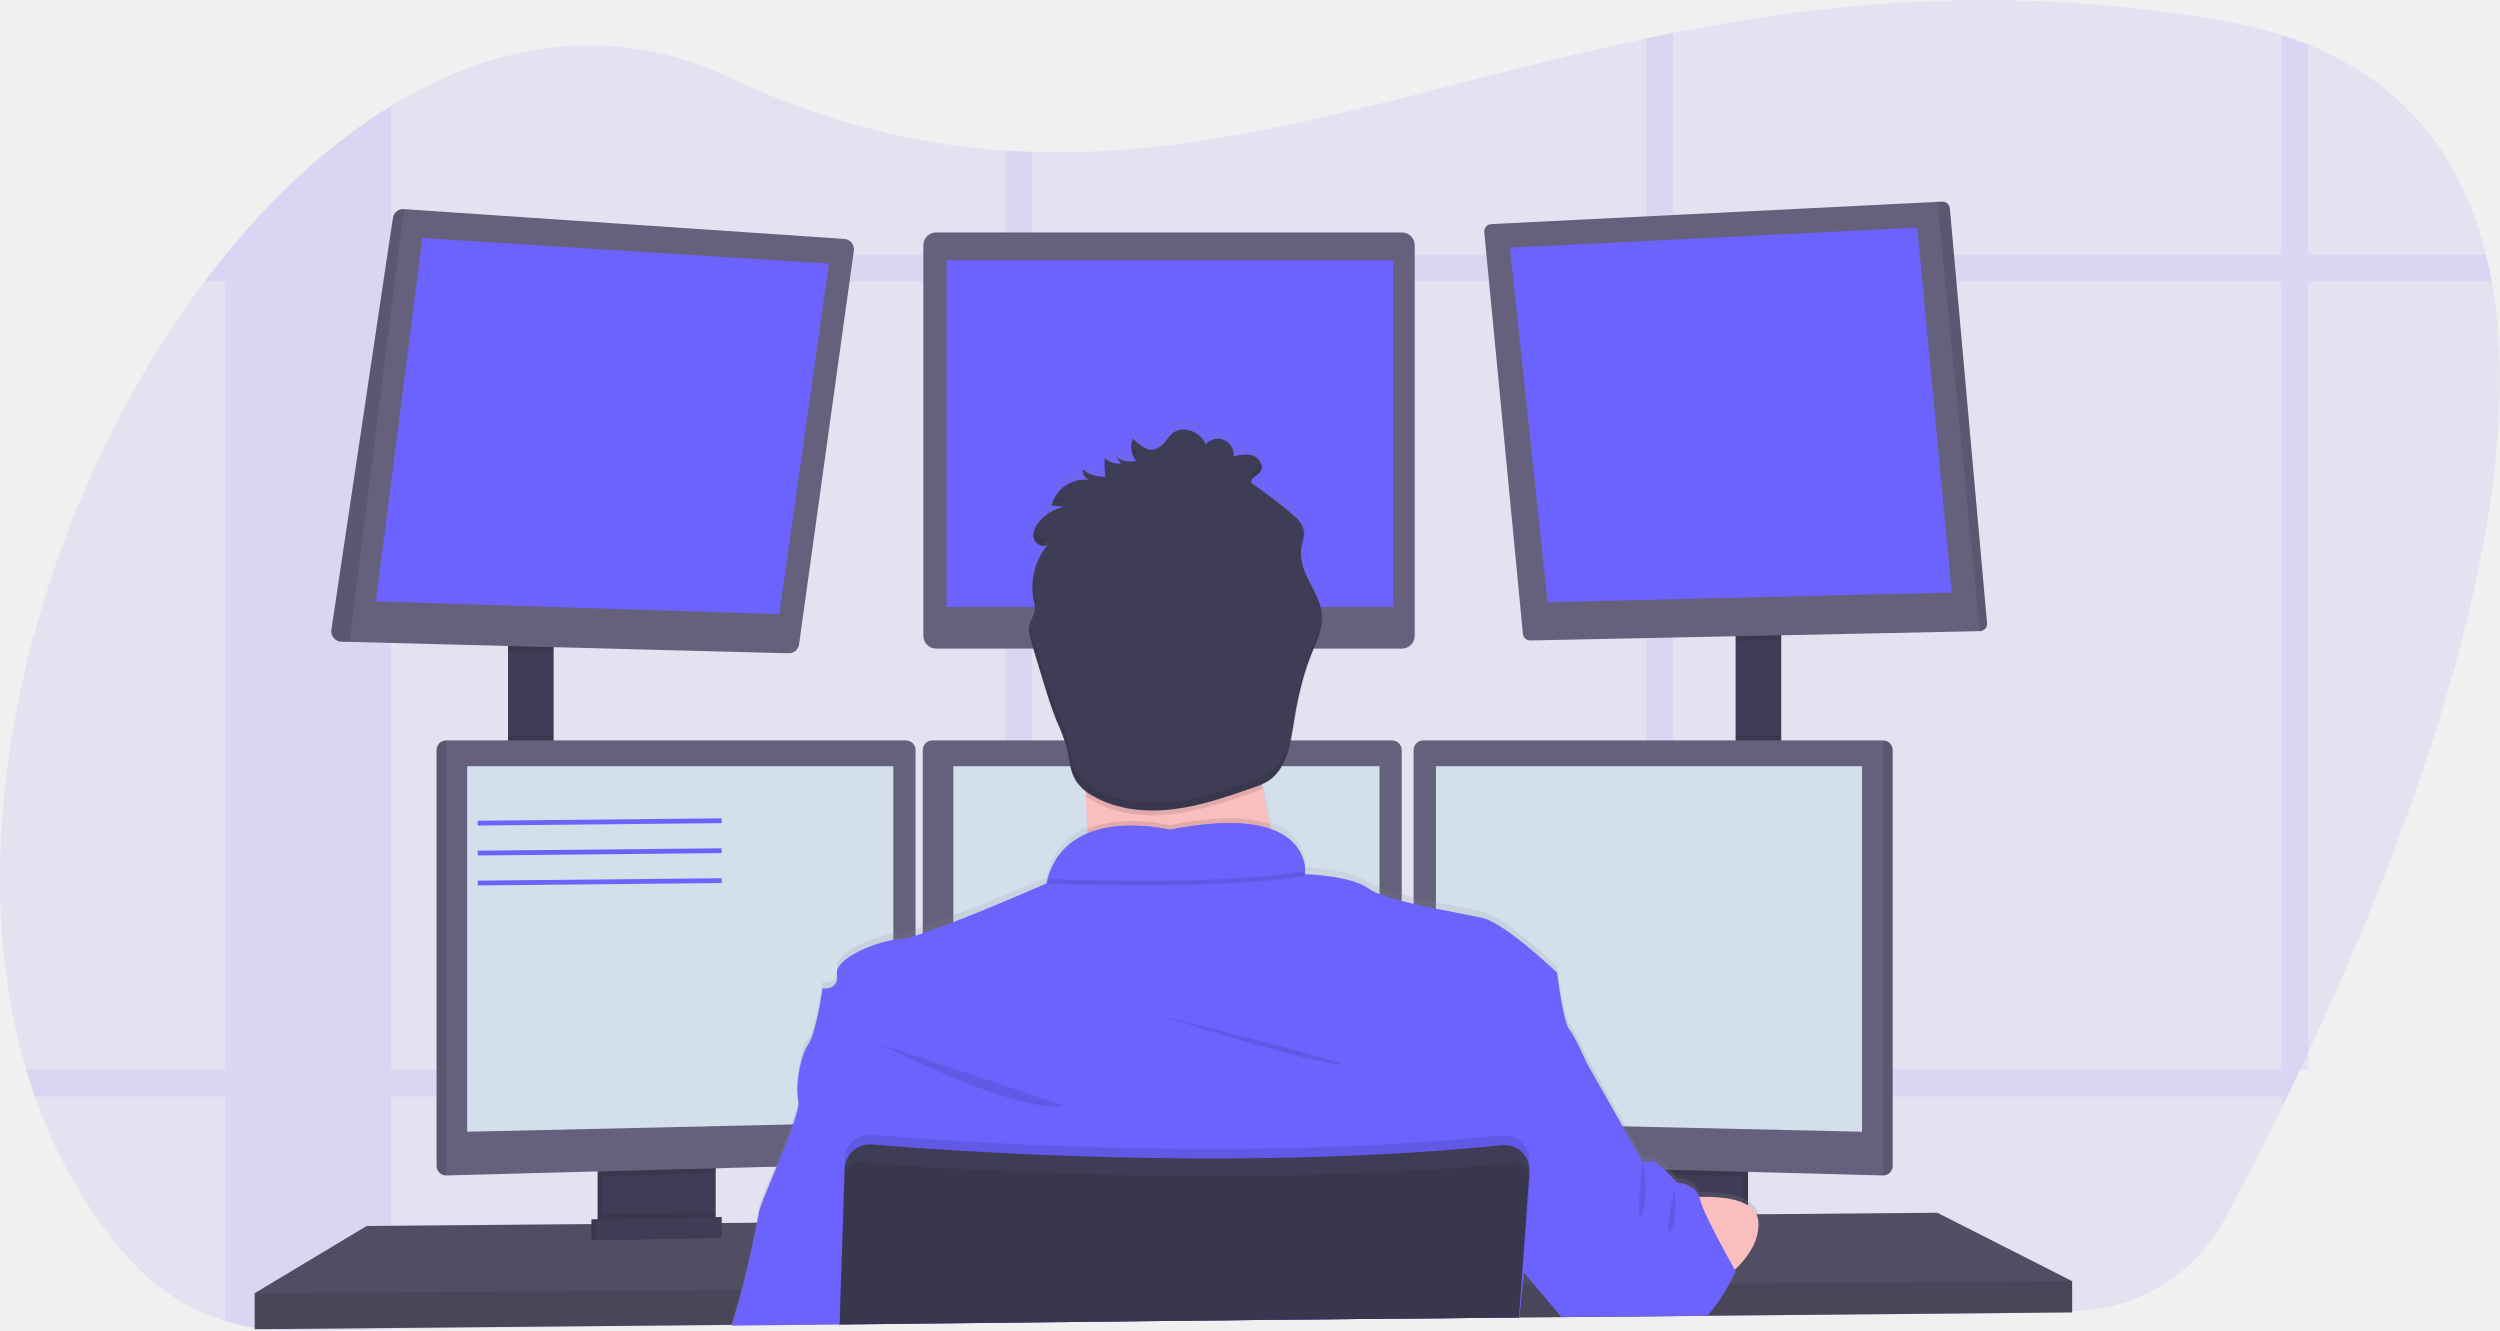
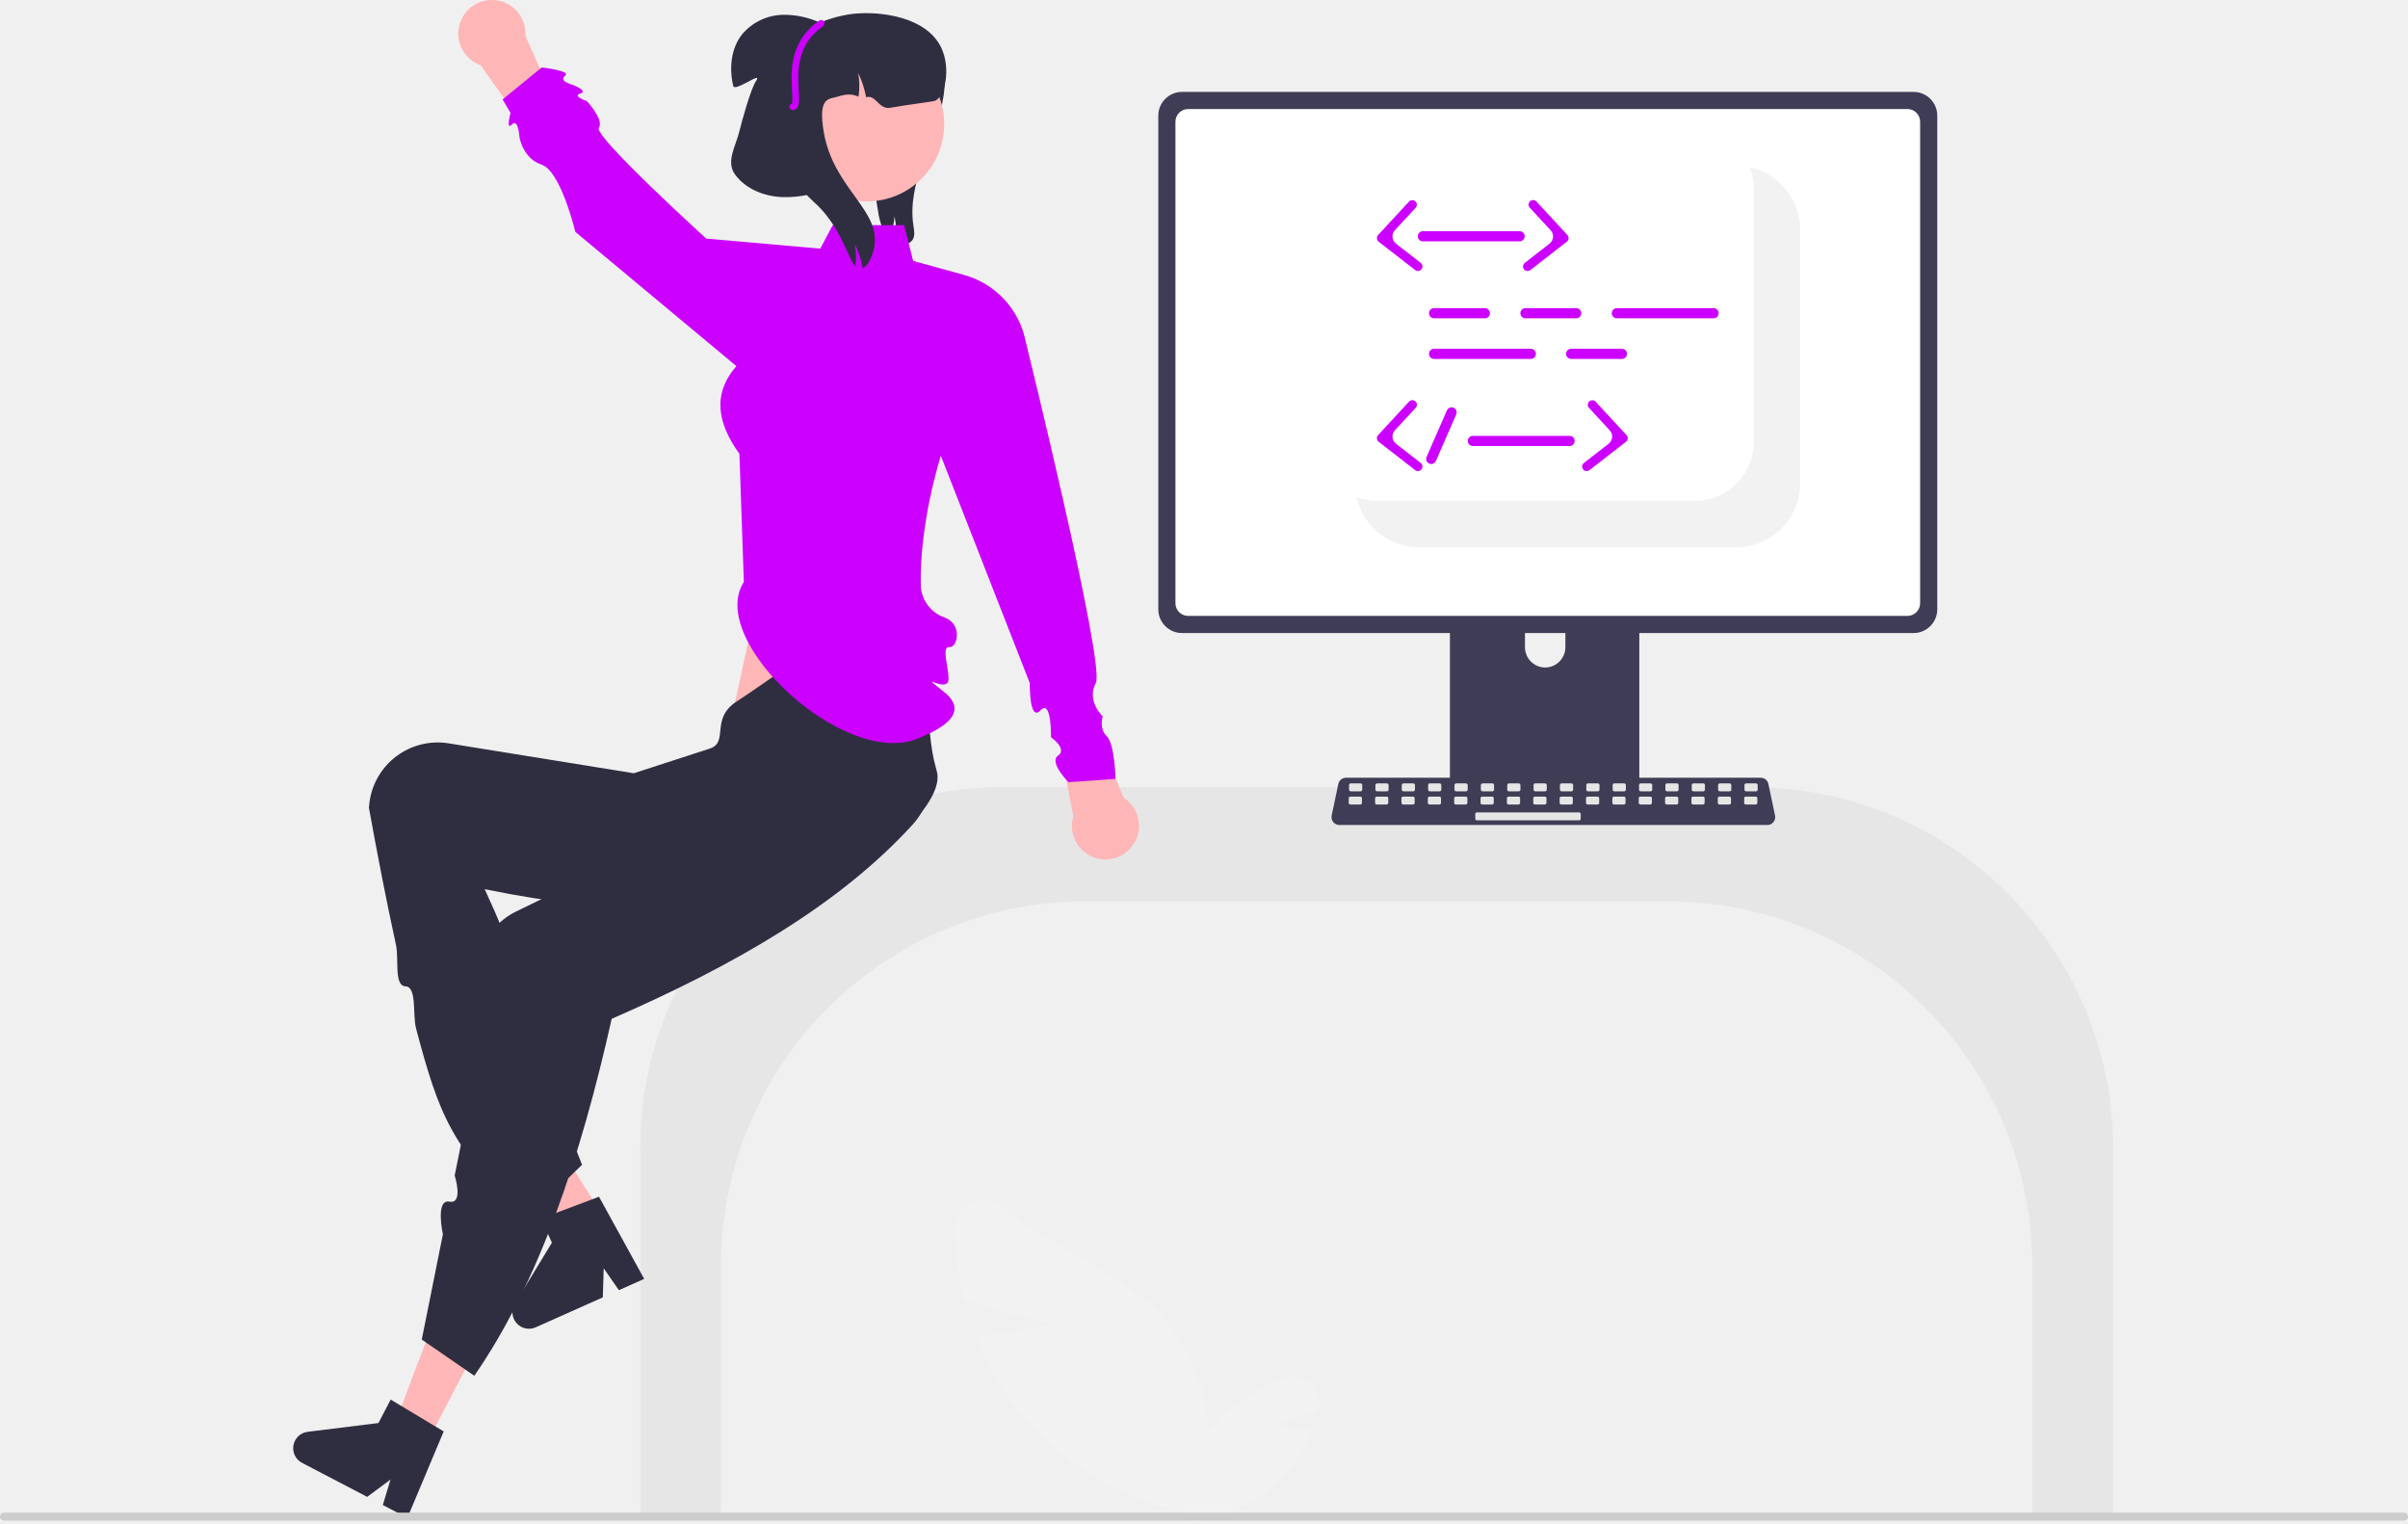
- <svg xmlns="http://www.w3.org/2000/svg" id="59725d3d-bdd8-4af0-9b66-49b8d09410bc" data-name="Layer 1" width="1041.32" height="554.17" viewBox="0 0 1041.32 554.17">
-   <defs>
-     <linearGradient id="dff037aa-d578-4bab-81e7-399360663117" x1="597.75" y1="725.44" x2="597.75" y2="347.69" gradientUnits="userSpaceOnUse">
-       <stop offset="0" stop-color="gray" stop-opacity="0.25" />
-       <stop offset="0.54" stop-color="gray" stop-opacity="0.12" />
-       <stop offset="1" stop-color="gray" stop-opacity="0.1" />
-     </linearGradient>
-   </defs>
-   <path d="M1040.82,611.12q-1.74,3.75-3.47,7.4-2.7,5.67-5.33,11.12c-.78,1.61-1.56,3.19-2.32,4.77-8.6,17.57-16.63,33.11-23.45,45.89A73.21,73.21,0,0,1,942.44,719l-151.65,1.65h-1.6l-13,.14-11.12.12-34.1.37-1.38,0-17.36.19h-.53l-107,1.16-95.51,1-11.11.12-69,.75H429l-44.75.48h-.48l-141.5,1.53-42.33.46a88.07,88.07,0,0,1-26.67-3.82,86.39,86.39,0,0,1-39.09-24.75C116,678.37,102.75,655,93.85,629.64q-1.93-5.49-3.6-11.12C59.44,514.37,97,380,164.6,290.08q4.25-5.64,8.64-11l.07-.08c20.79-25.52,44.1-46.84,68.93-62,44-26.91,92.75-34.49,140.7-11.9,40.57,19.12,78.45,28.11,115.17,30.55,3.71.24,7.42.42,11.11.53,84.23,2.65,163.17-27.7,255.87-47.29,3.69-.78,7.39-1.55,11.12-2.28,66.13-13.16,139.49-20.1,226.73-5.51a189.09,189.09,0,0,1,26.76,6.4q5.77,1.86,11.12,4c41.64,16.94,64.35,48.24,74,87.46q1.37,5.46,2.37,11.11C1134.3,384.41,1084.19,518.23,1040.82,611.12Z" transform="translate(-79.34 -172.91)" fill="#6c63ff" opacity="0.1" />
-   <g opacity="0.1">
-     <path d="M242.24,217V726.62l-42.33.46a88.07,88.07,0,0,1-26.67-3.82V279h.07C194.1,253.45,217.41,232.13,242.24,217Z" transform="translate(-79.34 -172.91)" fill="#6c63ff" />
-     <path d="M1117.24,290.08H164.6q4.25-5.64,8.64-11V279h941.63Q1116.24,284.43,1117.24,290.08Z" transform="translate(-79.34 -172.91)" fill="#6c63ff" />
-     <path d="M1040.82,191.51v427h-3.47q-2.7,5.67-5.33,11.12c-.78,1.61-1.56,3.19-2.32,4.77V187.47Q1035.47,189.33,1040.82,191.51Z" transform="translate(-79.34 -172.91)" fill="#6c63ff" />
-     <path d="M776.21,186.58V720.83l-11.12.12V188.86C768.78,188.08,772.48,187.31,776.21,186.58Z" transform="translate(-79.34 -172.91)" fill="#6c63ff" />
-     <path d="M509.22,236.15V723.73l-11.11.12V235.62C501.82,235.86,505.53,236,509.22,236.15Z" transform="translate(-79.34 -172.91)" fill="#6c63ff" />
-     <path d="M1037.35,618.52q-2.7,5.67-5.33,11.12H93.85q-1.93-5.49-3.6-11.12Z" transform="translate(-79.34 -172.91)" fill="#6c63ff" />
-   </g>
-   <rect x="211.6" y="265.83" width="19" height="57.66" fill="#3f3d56" />
-   <rect x="722.93" y="262.83" width="19" height="61" fill="#3f3d56" />
-   <polygon points="863.1 533.65 863.1 546.65 711.18 548.05 709.56 548.08 651.82 548.61 650.44 548.63 632.89 548.78 632.37 548.78 525.39 549.77 349.78 551.4 349.63 551.4 304.98 551.82 304.5 551.83 106.1 553.65 106.1 538.65 152.75 510.65 246.35 509.87 248.35 509.86 249.01 509.85 251.01 509.82 295.95 509.45 297.96 509.44 298.6 509.43 300.6 509.42 315.01 509.3 315.39 509.29 350.94 508.99 351.23 508.99 628.63 506.65 635.42 506.6 636.1 506.6 641.28 506.55 678.93 506.24 680.93 506.21 682.78 506.19 683.74 506.19 695.45 506.1 697.77 506.07 700.88 506.05 710.63 505.96 726.1 505.83 728.1 505.81 731.58 505.79 732.23 505.79 806.94 505.15 863.1 533.65" fill="#65617d" />
-   <polygon points="863.1 533.65 863.1 546.65 711.18 548.05 709.56 548.08 651.82 548.61 650.44 548.63 632.89 548.78 632.37 548.78 525.39 549.77 349.78 551.4 349.63 551.4 304.98 551.82 304.5 551.83 106.1 553.65 106.1 538.65 152.75 510.65 246.35 509.87 248.35 509.86 249.01 509.85 251.01 509.82 295.95 509.45 297.96 509.44 298.6 509.43 300.6 509.42 315.01 509.3 315.39 509.29 350.94 508.99 351.23 508.99 628.63 506.65 635.42 506.6 636.1 506.6 641.28 506.55 678.93 506.24 680.93 506.21 682.78 506.19 683.74 506.19 695.45 506.1 697.77 506.07 700.88 506.05 710.63 505.96 726.1 505.83 728.1 505.81 731.58 505.79 732.23 505.79 806.94 505.15 863.1 533.65" opacity="0.2" />
-   <path d="M375.44,656.57v24.49a6.13,6.13,0,0,1-3.5,5.54,6,6,0,0,1-2.5.6l-34.9.74a6,6,0,0,1-2.7-.57,6.12,6.12,0,0,1-3.57-5.57V656.57Z" transform="translate(-79.34 -172.91)" fill="#3f3d56" />
-   <path d="M375.44,656.57v24.49a6.13,6.13,0,0,1-3.5,5.54,6,6,0,0,1-2.5.6l-34.9.74a6,6,0,0,1-2.7-.57,6.12,6.12,0,0,1-3.57-5.57V656.57Z" transform="translate(-79.34 -172.91)" opacity="0.1" />
-   <path d="M377.44,656.57v24.49a6.13,6.13,0,0,1-3.5,5.54,6,6,0,0,1-2.5.6l-34.9.74a6,6,0,0,1-2.7-.57,6.12,6.12,0,0,1-3.57-5.57V656.57Z" transform="translate(-79.34 -172.91)" fill="#3f3d56" />
-   <rect x="680.93" y="483.66" width="47.17" height="31.5" fill="#3f3d56" />
-   <rect x="680.93" y="483.66" width="47.17" height="31.5" opacity="0.1" />
-   <rect x="678.93" y="483.66" width="47.17" height="31.5" fill="#3f3d56" />
-   <polygon points="230.6 265.82 230.6 271.55 211.6 271.06 211.6 265.82 230.6 265.82" opacity="0.1" />
-   <path d="M435,277.31l-22.83,164a4.3,4.3,0,0,1-4.37,3.71L225,440.28l-3.47-.09a4.3,4.3,0,0,1-4.16-4.87L243,263.64a4.3,4.3,0,0,1,4.54-3.63L431,272.43A4.29,4.29,0,0,1,435,277.31Z" transform="translate(-79.34 -172.91)" fill="#65617d" />
-   <polygon points="175.93 99.16 156.6 250.49 324.6 255.82 345.26 109.82 175.93 99.16" fill="#6c63ff" />
-   <rect x="384.6" y="96.82" width="204.67" height="173.33" rx="5.33" ry="5.33" fill="#65617d" />
-   <rect x="394.26" y="108.49" width="186" height="144.33" fill="#6c63ff" />
-   <polygon points="741.93 262.82 741.93 266.61 722.93 267 722.93 262.82 741.93 262.82" opacity="0.1" />
-   <path d="M907,432.53a3.08,3.08,0,0,1-3,3.28L716.8,439.68a3.08,3.08,0,0,1-3.13-2.79L697.58,269.61a3.08,3.08,0,0,1,2.92-3.37L886.28,257l2-.1a3.07,3.07,0,0,1,3.22,2.8Z" transform="translate(-79.34 -172.91)" fill="#65617d" />
-   <polygon points="628.93 103.16 798.6 94.82 812.93 246.82 644.6 250.82 628.93 103.16" fill="#6c63ff" />
-   <path d="M907,432.53a3.08,3.08,0,0,1-3,3.28L886.28,257l2-.1a3.07,3.07,0,0,1,3.22,2.8Z" transform="translate(-79.34 -172.91)" opacity="0.1" />
-   <path d="M247.57,260,225,440.28l-3.47-.09a4.3,4.3,0,0,1-4.16-4.87L243,263.64A4.3,4.3,0,0,1,247.57,260Z" transform="translate(-79.34 -172.91)" opacity="0.1" />
-   <rect x="211.6" y="306.41" width="19" height="17.08" opacity="0.1" />
-   <polygon points="298.1 483.65 298.1 488.62 250.93 489.88 250.93 483.65 298.1 483.65" opacity="0.1" />
-   <path d="M460.69,485.27v168.2a4,4,0,0,1-3.85,3.95l-191.65,5.1h-.05a4,4,0,0,1-3.95-3.95V485.27a4,4,0,0,1,3.95-3.95h191.6A4,4,0,0,1,460.69,485.27Z" transform="translate(-79.34 -172.91)" fill="#65617d" />
-   <path d="M265.19,481.32v181.2h-.05a4,4,0,0,1-3.95-3.95V485.27a4,4,0,0,1,3.95-3.95Z" transform="translate(-79.34 -172.91)" opacity="0.1" />
-   <polygon points="194.6 319.15 372.1 319.15 372.1 467.4 194.6 471.4 194.6 319.15" fill="#d4dfec" />
-   <rect x="722.93" y="306.41" width="19" height="17.42" opacity="0.1" />
-   <polygon points="726.1 483.65 726.1 490.06 678.93 488.8 678.93 483.65 726.1 483.65" opacity="0.1" />
-   <path d="M867.69,485.27v173.3a4,4,0,0,1-4,3.95h0L672,657.42a4,4,0,0,1-3.85-3.95V485.27a4,4,0,0,1,3.95-3.95h191.6A4,4,0,0,1,867.69,485.27Z" transform="translate(-79.34 -172.91)" fill="#65617d" />
-   <path d="M867.69,485.27v173.3a4,4,0,0,1-4,3.95h0V481.32h0A4,4,0,0,1,867.69,485.27Z" transform="translate(-79.34 -172.91)" opacity="0.1" />
-   <polygon points="775.6 319.15 598.1 319.15 598.1 467.4 775.6 471.4 775.6 319.15" fill="#d4dfec" />
-   <path d="M663.19,485.27v168.2a4,4,0,0,1-3.85,3.95l-191.65,5.1h0a4,4,0,0,1-4-3.95V485.27a4,4,0,0,1,3.95-3.95h191.6A4,4,0,0,1,663.19,485.27Z" transform="translate(-79.34 -172.91)" fill="#65617d" />
-   <polygon points="397.1 319.15 574.6 319.15 574.6 467.4 397.1 471.4 397.1 319.15" fill="#d4dfec" />
-   <polygon points="863.1 533.65 863.1 546.65 711.18 548.05 709.56 548.08 651.82 548.61 650.44 548.63 632.89 548.78 632.37 548.78 525.39 549.77 349.78 551.4 349.63 551.4 304.98 551.82 304.5 551.83 106.1 553.65 106.1 538.65 308.61 537.32 309.09 537.32 350.08 537.04 350.27 537.04 633.35 535.17 633.64 535.17 633.81 535.16 634.28 535.16 639.07 535.13 640.53 535.13 715.02 534.63 719.42 534.61 720.4 534.6 863.1 533.65" opacity="0.1" />
-   <circle cx="487.26" cy="272.16" r="51.33" fill="#fbbebe" />
-   <path d="M383.74,725.09c0-.11.06-.23.1-.35,1-3.59,2.78-9.66,4.11-14.51.17-.6.33-1.19.48-1.75,1.47-5.47,4.33-18.28,5.92-26.27.56-2.81,1-5,1.09-6.1.2-1.69,3.21-8.92,6.62-17.23,2.39-5.84,5-12.22,6.91-17.6a61.38,61.38,0,0,0,2.93-9.85,5.1,5.1,0,0,0,0-2.13,14.69,14.69,0,0,1-.48-3.5v0c-.23-6.2,1.62-16,4.48-20.11,3.5-5,6-23.66,6-23.66s5.18.75,6-3.53a6.15,6.15,0,0,0,.1-1.4,7.41,7.41,0,0,0-.09-1.11c-.89-6.24,14.72-12.88,23.5-14.31a19.67,19.67,0,0,1,3-.28,27.24,27.24,0,0,0,6.25-1.44q1.4-.43,3-1c3.68-1.24,8.08-2.88,12.75-4.68,17.56-6.81,38.82-16,38.82-16,.15-.71.32-1.39.51-2.06a27.71,27.71,0,0,1,16.35-18.93h0c0-.66,0-1.33,0-2,0-3.45-.15-7-.3-10.54,0-.69-.06-1.38-.1-2.07,0-.2,0-.41,0-.61s0-.35,0-.52c0-.7-.07-1.4-.11-2.09l-.18-.14a16.41,16.41,0,0,1-3.9-4.2,15.27,15.27,0,0,1-1.42-3c-1.25-3.39-1.54-7.17-2.38-10.75l-.18-.74a84,84,0,0,0-4-10.58c-2.21-5.42-3.91-11-5.6-16.65q-1.54-5.13-3.11-10.28l-1.58-5.24c-.3-1-.6-2-.83-3v0a13.27,13.27,0,0,1-.26-1.4,0,0,0,0,1,0,0,10,10,0,0,1,.24-4.61,32.09,32.09,0,0,1,1.32-3,7.87,7.87,0,0,0,.5-1.38v0a3,3,0,0,0,.08-.32,5.65,5.65,0,0,0,.11-1.08,18.46,18.46,0,0,0-.52-3.89.07.07,0,0,1,0-.05,2.56,2.56,0,0,0-.05-.27,25.48,25.48,0,0,1-.36-3,28.45,28.45,0,0,1,3.47-15.57l.19-.36a25.22,25.22,0,0,1,1.84-2.78h0c.31-.42.63-.82,1-1.22-1.4,1.34-3.7.75-5-.69a3.61,3.61,0,0,1-.55-.75,3.81,3.81,0,0,1-.23-.45c-.05-.12-.09-.25-.13-.38-.7-2.45.52-5.06,2.12-7.05a18.49,18.49,0,0,1,5.74-4.7h0a3.84,3.84,0,0,1,.4-.21,17.12,17.12,0,0,1,2.64-1.06h0a15.06,15.06,0,0,1,1.63-.44l-3.71-.34-1.5-.14a14.49,14.49,0,0,1,13-10.91h1.08a11.73,11.73,0,0,1,1.57.13,4.44,4.44,0,0,1-2.65-4.33,14.41,14.41,0,0,0,9.19,3.06h.38a30,30,0,0,1-.34-3.27h0a0,0,0,0,1,0,0,0,0,0,0,1,0,0,33.19,33.19,0,0,1,0-4.46,8.44,8.44,0,0,0,6.78,2.26l-2.08-2.9a9.49,9.49,0,0,0,6.56,2.05l.48-.05a7,7,0,0,0,1.19-.23l.09,0c-.19-.24-.36-.49-.53-.75l-.06-.12a9.67,9.67,0,0,1-1-2.09,6.59,6.59,0,0,1-.24-.87h0a8.75,8.75,0,0,1,.45-5.45c3.23,2.7,6.77,6.39,11,3.6s4.37-7.91,11-7.39a10.2,10.2,0,0,1,8.41,6.12,6.75,6.75,0,0,1,7.67-1.75,6.85,6.85,0,0,1,3.88,6.89c2.75-.69,5.71-1.37,8.35-.33s4.34,4.41,2.84,6.66a1.43,1.43,0,0,1-.14.2c-1.23,1.59-3.95,2.46-3.66,4.46l.42.3,1.3.94a.05.05,0,0,1,0,0q7.65,5.52,14.9,11.6c2.48,2.08,5.12,4.58,5.29,7.83a8.64,8.64,0,0,1-.24,2.37h0c-.16.78-.38,1.56-.55,2.34a19.51,19.51,0,0,0-.34,6.05h0c.07.59.16,1.17.27,1.76,1.53,7.73,7.71,14.11,8.32,22l0,.56a17.78,17.78,0,0,1-.07,2.53c-.46,4.8-2.68,9.41-4.48,14-.11.28-.22.56-.32.84-3.47,9-5.47,18.59-7,28.16a100.26,100.26,0,0,1-2,10.09A26.73,26.73,0,0,1,611,492.07a16.22,16.22,0,0,1-3.36,3,18.67,18.67,0,0,1-2.65,1.41s0,0,0,.06c.11.61.2,1.22.31,1.83.06.32.11.64.17,1h0a.14.14,0,0,0,0,.06c.84,4.73,1.8,9.36,2.81,13.76l.51,2.19c12.6,4.55,14.09,13.87,14.18,17.44a9.64,9.64,0,0,1,0,1.43s19,.5,26.5,6a20.34,20.34,0,0,0,4.51,2.3,83,83,0,0,0,9.25,2.89c1.61.42,3.29.83,5,1.23,3,.69,6.18,1.36,9.25,2,8.19,1.65,15.9,3,19.81,4,9.33,2.36,30.67,22.82,30.67,22.82s2.5,20.64,5,23.65,7,13.59,7,13.59l16.54,29.41,7,12.37h4.5c.62,0,1.84.88,3.21,2.1,1.19,1.06,2.51,2.38,3.67,3.58l1.92,2.05,1.2,1.33s7.27.18,9.24,5.93c5.92-.17,13.19.22,18.28,2.5a14.14,14.14,0,0,1,2,1.08,8.68,8.68,0,0,1,4.13,5.66,8.34,8.34,0,0,1,.18,1.44c0,.57,0,1.14,0,1.7-.36,7.57-5.29,13.87-9.82,18.11l.32.57s-.15.36-.44,1c-.08.19-.18.4-.29.64h0c-.59,1.26-1.53,3.15-2.76,5.36a63.31,63.31,0,0,1-9.57,13.17l-.29.3-57.74.53-.17-.2L719.87,708l-5.57-6.64-.17-.21-.16,1.59-.54,5.3-1.3,12.81-.07.64,0,.17-.15,1.48.11-1.48h-.29l-107,1L429.11,724.6l0,.84h-.14l0-.84-44.75.48Z" transform="translate(-79.34 -172.91)" fill="url(#dff037aa-d578-4bab-81e7-399360663117)" />
-   <path d="M617.94,550.07s-99.5,12-90,0c3.44-4.34,4.39-17.2,4.2-31.85-.06-4.45-.22-9.06-.45-13.65-1.1-22-3.75-43.5-3.75-43.5s87-41,77-8.5c-4,13.13-2.69,31.57.35,48.88.89,5.05,1.92,10,3,14.7A344.67,344.67,0,0,0,617.94,550.07Z" transform="translate(-79.34 -172.91)" fill="#fbbebe" />
-   <path d="M617.94,550.07s-99.5,12-90,0c3.44-4.34,4.39-17.2,4.2-31.85,15.17-6.48,34.47-1.65,34.47-1.65,20.32-4.05,33.35-3.26,41.68-.42A344.67,344.67,0,0,0,617.94,550.07Z" transform="translate(-79.34 -172.91)" opacity="0.1" />
-   <path d="M429.08,725.44l0-.84,175.62-1.91,107-1H712l-.11,1.48.15-1.48h.19l0-.17,1.37-13.45.52-5.09.16-1.59.14-1.33,6.18-20.61,6.18-20.58,5.2-17.33,7.94-26.48s-4.5-10.5-7-13.5-5-23.5-5-23.5-21.34-20.33-30.67-22.67c-3.91-1-11.63-2.33-19.83-4-3.07-.62-6.22-1.28-9.25-2-1.71-.39-3.39-.8-5-1.21a87.91,87.91,0,0,1-9.25-2.86,20.7,20.7,0,0,1-4.5-2.29c-7.35-5.39-25.77-6-26.48-6h0a.42.42,0,0,1,0-.07v-.09a10.26,10.26,0,0,0,0-1.26c0-.4,0-.87-.09-1.4,0-.16,0-.33-.07-.5-.05-.36-.11-.74-.2-1.14a5,5,0,0,0-.12-.53,17.21,17.21,0,0,0-1.25-3.49c-.07-.16-.16-.33-.24-.49a18.25,18.25,0,0,0-1.7-2.63c-.13-.17-.27-.35-.42-.52a19.58,19.58,0,0,0-2.72-2.64c-.27-.21-.55-.43-.84-.63a4.67,4.67,0,0,0-.51-.36l-.89-.58-.83-.48c-.73-.4-1.5-.79-2.34-1.16-.26-.12-.54-.23-.82-.34s-.72-.28-1.09-.42l-.06,0L608,518c-.57-.19-1.15-.36-1.76-.53l-.93-.24-1-.23-1-.21c-1-.2-2.07-.38-3.19-.52l-1.14-.14-1.17-.12-1.21-.1-1.72-.1-2-.07a124.68,124.68,0,0,0-26.24,2.79,72.27,72.27,0,0,0-18.26-1.68l-.87,0-1,.06-.64,0-1.29.12c-.43,0-.87.09-1.3.15s-.88.11-1.31.18l-.66.11c-.65.11-1.31.23-2,.37q-.33.06-.66.15c-.87.19-1.74.42-2.6.68-.43.12-.86.26-1.29.41-.22.06-.43.14-.64.22l-.64.23-.63.25-.75.3c-.38.16-.75.33-1.12.51-.21.09-.42.19-.62.3s-.41.2-.6.31a27.75,27.75,0,0,0-6.21,4.38l-.51.49-.5.51c-.17.17-.33.35-.49.53a23.82,23.82,0,0,0-1.82,2.25c-.16.21-.31.42-.46.64a26.69,26.69,0,0,0-1.72,2.92c-.13.24-.25.49-.37.73a32.7,32.7,0,0,0-2,5.25q-.28,1-.51,2S494,550.24,476.44,557c-4.67,1.8-9.07,3.43-12.75,4.66-1.07.36-2.07.69-3,1a26.7,26.7,0,0,1-6.25,1.44,19.67,19.67,0,0,0-3,.28c-8.07,1.31-21.9,7-23.41,12.71a3.69,3.69,0,0,0-.1,1.4s0,.07,0,.11c1,7-6,6-6,6s-2.5,18.5-6,23.5c-2.53,3.6-4.26,11.63-4.48,17.69v0a19.61,19.61,0,0,0,.44,5.63c0,.05,0,.1,0,.14.4,1.34-.56,5-2.19,9.69-1.77,5.15-4.35,11.55-6.83,17.59-3.74,9.12-7.26,17.4-7.48,19.22-.09.81-.35,2.26-.71,4.13-1.46,7.62-4.7,22.13-6.3,28-1.19,4.38-2.92,10.38-4.11,14.5,0,.12-.07.24-.1.35L429,724.6l0,.84h.14Z" transform="translate(-79.34 -172.91)" fill="#6c63ff" />
-   <path d="M445.44,607.57s57,29.5,77.5,26Z" transform="translate(-79.34 -172.91)" opacity="0.1" />
-   <path d="M561.44,595.57s55.5,18,74,20.5S561.44,595.57,561.44,595.57Z" transform="translate(-79.34 -172.91)" opacity="0.1" />
-   <path d="M623,537.65c-29,5.34-83.6,4.19-107.2,3.38,8.65-31,50.83-20.46,50.83-20.46C618.84,510.15,622.84,531.77,623,537.65Z" transform="translate(-79.34 -172.91)" opacity="0.1" />
-   <path d="M623,535.65c-29,5.34-83.6,4.19-107.2,3.38,8.65-31,50.83-20.46,50.83-20.46C618.84,508.15,622.84,529.77,623,535.65Z" transform="translate(-79.34 -172.91)" fill="#6c63ff" />
-   <path d="M776.94,672.32s34.16-5.25,34.83,9.75-17.42,25.48-17.42,25.48Z" transform="translate(-79.34 -172.91)" fill="#fbbebe" />
-   <path d="M605.29,501.45a47,47,0,0,1-4.5,1.74c-10.78,3.72-21.65,7.47-33,8.83s-23.26.16-33.16-5.5a28.77,28.77,0,0,1-3-1.95c-1.1-22-3.75-43.5-3.75-43.5s87-41,77-8.5C600.9,465.7,602.25,484.14,605.29,501.45Z" transform="translate(-79.34 -172.91)" opacity="0.1" />
-   <path d="M552.52,364.84a9.47,9.47,0,0,1-8.32-1.75l2.08,2.89a8.47,8.47,0,0,1-6.78-2.25,34.08,34.08,0,0,0,.32,7.75,14.52,14.52,0,0,1-9.56-3,4.42,4.42,0,0,0,2.64,4.31,14.34,14.34,0,0,0-15.6,10.71l5.22.48a18.47,18.47,0,0,0-10.44,6.37c-1.6,2-2.82,4.56-2.12,7s4.08,4,5.92,2.26a27.94,27.94,0,0,0-6.1,22.79,14.47,14.47,0,0,1,.46,5.26c-.33,1.65-1.37,3.08-1.89,4.69-1,2.92-.05,6.09.84,9l4.69,15.42c1.7,5.57,3.39,11.15,5.61,16.54a82.08,82.08,0,0,1,4,10.51c1.26,4.84,1.31,10.14,4,14.37a19.93,19.93,0,0,0,7.18,6.33c9.89,5.66,21.84,6.86,33.16,5.5s22.18-5.11,32.95-8.83a31,31,0,0,0,6.84-3c7.45-4.88,9.11-14.86,10.5-23.65,1.55-9.8,3.62-19.58,7.29-28.8,2.18-5.49,5-11.06,4.52-16.94-.61-7.81-6.79-14.14-8.32-21.82a19,19,0,0,1,.07-7.77,17.66,17.66,0,0,0,.79-4.7c-.17-3.22-2.81-5.7-5.29-7.77Q609.11,380,600.52,374c-.29-2,2.43-2.86,3.66-4.44,1.74-2.23-.06-5.77-2.7-6.81s-5.6-.36-8.35.33a6.59,6.59,0,0,0-11.55-5.11,10.2,10.2,0,0,0-8.42-6.08c-6.63-.52-6.76,4.55-11,7.34s-7.74-.89-11-3.57A9.28,9.28,0,0,0,552.52,364.84Z" transform="translate(-79.34 -172.91)" fill="#3f3d56" />
-   <path d="M802.27,702.32s-.89,2.12-2.53,5.19a69,69,0,0,1-9,13.17l-.27.29-1.62,0-57.74.53-1.38,0-.17-.2-11.2-13.29L714.14,703l-.17-.21-.36-.42-.2-.24-.26-.31-8.21-9.74,3-12.5,5.11-21.06.13-.51,1-4,.71-3,2.38-9.78,8.16-33.65,14.5,7.5,15.29,27,8.21,14.5h4.5c.85,0,2.8,1.64,4.76,3.53.7.67,1.4,1.38,2,2,1.78,1.84,3.19,3.42,3.19,3.42s7.29.16,9.25,5.9a7,7,0,0,1,.25.85,40.3,40.3,0,0,0,2.53,6.56c1.29,2.81,2.91,6,4.55,9.19,3.05,5.85,6.15,11.42,7.29,13.44l.14.25Z" transform="translate(-79.34 -172.91)" fill="#6c63ff" />
-   <path d="M716.37,657.17l-.1,1.43v.1l-.17,2.3-1.33,18.51-1.61,22.3-.46,6.28-1,13.44v.17l-107,1L429.11,724.6l0,.84h-.14l0-.84v-.28l.45-14.36.86-28.06.74-23.79.07-2.37a10.53,10.53,0,0,1,11.42-10.17c4.72.4,10.85.89,18.18,1.41l3,.22c42.33,2.94,120.56,6.74,199.5,2,1.66-.09,3.33-.19,5-.31,12.24-.77,24.47-1.76,36.58-3a10.53,10.53,0,0,1,11.6,11.23Z" transform="translate(-79.34 -172.91)" opacity="0.1" />
-   <path d="M429.08,725.44l0-.84,175.62-1.91,107-1H712v-.17l1-13.44.43-6,1.64-22.61,1.29-17.9,0-.44a10.62,10.62,0,0,0-.11-2.47.3.3,0,0,0,0-.1,10.39,10.39,0,0,0-2-4.64,10.54,10.54,0,0,0-9.42-4c-12.11,1.24-24.34,2.23-36.58,3-1.67.12-3.34.22-5,.31-78.94,4.69-157.17.89-199.5-2l-3-.22c-7.33-.52-13.46-1-18.18-1.41a10.54,10.54,0,0,0-11.24,8.53,11,11,0,0,0-.18,1.64l-.68,22.16L429.54,710l-.44,14.36v.28l0,.84Z" transform="translate(-79.34 -172.91)" fill="#3f3d56" />
-   <path d="M716.67,664.18l-1.23,15.33-1.83,22.85-.46,5.72-1,12.81-.06.64v.17h0l-.15,1.48.11-1.48h-.29l-107,1L429.11,724.6v-.28l.49-14.36,1-28.06.64-18.65A6.36,6.36,0,0,1,434.3,658a6.25,6.25,0,0,1,3.78-.9c2.1.17,4.68.37,7.69.59,4.89.36,10.92.78,17.94,1.22,13,.82,29.31,1.7,48,2.42,52,2,122.2,2.67,188.88-3.17,3-.26,6.1-.55,9.13-.84a6.26,6.26,0,0,1,3.48.66,5.16,5.16,0,0,1,.86.54,6.14,6.14,0,0,1,2,2.46,3.56,3.56,0,0,1,.25.61A6.28,6.28,0,0,1,716.67,664.18Z" transform="translate(-79.34 -172.91)" opacity="0.1" />
-   <path d="M377.44,677.87v3.19a6.13,6.13,0,0,1-3.5,5.54l-40.1.77a6.12,6.12,0,0,1-3.57-5.57v-3Z" transform="translate(-79.34 -172.91)" opacity="0.1" />
-   <polygon points="298.6 515.57 246.35 516.57 246.35 507.9 298.6 506.9 298.6 515.57" fill="#3f3d56" />
-   <polygon points="298.6 515.57 246.35 516.57 246.35 507.9 298.6 506.9 298.6 515.57" opacity="0.1" />
-   <polygon points="300.6 515.57 248.35 516.57 248.35 507.9 300.6 506.9 300.6 515.57" fill="#3f3d56" />
-   <g opacity="0.1">
-     <path d="M552.93,361.56a9.75,9.75,0,0,1-1.89-4.34,9.49,9.49,0,0,0,.42,4.6A9,9,0,0,0,552.93,361.56Z" transform="translate(-79.34 -172.91)" />
-     <path d="M540.23,368.2a35.12,35.12,0,0,1-.37-3.7c0,1.23,0,2.47,0,3.71Z" transform="translate(-79.34 -172.91)" />
-     <path d="M621.73,401.57a18.34,18.34,0,0,1,.36-2.65,18,18,0,0,0,.8-4.69,6.16,6.16,0,0,0-.16-1.06c-.17.92-.44,1.84-.64,2.75A19.14,19.14,0,0,0,621.73,401.57Z" transform="translate(-79.34 -172.91)" />
-     <path d="M600.93,370.67l1.09.79a19.71,19.71,0,0,0,2.57-2.22,3.67,3.67,0,0,0,.38-3.64,3,3,0,0,1-.38.64C603.36,367.82,600.64,368.69,600.93,370.67Z" transform="translate(-79.34 -172.91)" />
-     <path d="M518.76,380.29a12.32,12.32,0,0,0-.87,2.28,18.16,18.16,0,0,1,5-1.89Z" transform="translate(-79.34 -172.91)" />
-     <path d="M532.55,369.41a14.83,14.83,0,0,1-1.88-1.23,4.25,4.25,0,0,0,.09,1.18A11.86,11.86,0,0,1,532.55,369.41Z" transform="translate(-79.34 -172.91)" />
-     <path d="M630.32,428.33c-.41,4.85-2.67,9.52-4.5,14.12-3.67,9.22-5.74,19-7.29,28.81-1.39,8.79-3,18.77-10.5,23.64a30,30,0,0,1-6.83,3c-10.78,3.73-21.65,7.47-33,8.83s-23.26.17-33.16-5.49a20,20,0,0,1-7.18-6.33c-2.67-4.23-2.72-9.53-4-14.37a82.21,82.21,0,0,0-4-10.52c-2.21-5.38-3.91-11-5.6-16.53q-2.35-7.71-4.69-15.43a28.81,28.81,0,0,1-1.14-4.75c-.39,2.56.37,5.24,1.14,7.75q2.34,7.73,4.69,15.43c1.69,5.57,3.39,11.15,5.6,16.53a82.21,82.21,0,0,1,4,10.52c1.26,4.84,1.31,10.14,4,14.37a20,20,0,0,0,7.18,6.33c9.9,5.66,21.84,6.85,33.16,5.49s22.18-5.1,33-8.83a30,30,0,0,0,6.83-3c7.45-4.87,9.11-14.85,10.5-23.64,1.55-9.81,3.62-19.59,7.29-28.81,2.18-5.48,5-11.05,4.52-16.94C630.34,428.45,630.32,428.39,630.32,428.33Z" transform="translate(-79.34 -172.91)" />
-     <path d="M510.63,424.46s0-.07,0-.11a14,14,0,0,0-.46-5.25,26.59,26.59,0,0,1-.39-3.32,27.35,27.35,0,0,0,.39,6.32C510.33,422.88,510.51,423.67,510.63,424.46Z" transform="translate(-79.34 -172.91)" />
-     <path d="M513.68,400a27.74,27.74,0,0,1,2.61-3.67c-1.83,1.75-5.21.19-5.92-2.24a5.83,5.83,0,0,0,0,3A4.39,4.39,0,0,0,513.68,400Z" transform="translate(-79.34 -172.91)" />
-   </g>
-   <path d="M763.44,656.57s3.17,11.5,0,21.5S763.44,656.57,763.44,656.57Z" transform="translate(-79.34 -172.91)" opacity="0.1" />
-   <path d="M776.94,668.3s1.33,14.6-1.67,17.19S776.94,668.3,776.94,668.3Z" transform="translate(-79.34 -172.91)" opacity="0.1" />
-   <line x1="198.99" y1="342.86" x2="300.6" y2="341.86" fill="none" stroke="#6c63ff" stroke-miterlimit="10" stroke-width="2" />
-   <line x1="198.99" y1="355.33" x2="300.6" y2="354.34" fill="none" stroke="#6c63ff" stroke-miterlimit="10" stroke-width="2" />
-   <line x1="198.99" y1="367.81" x2="300.6" y2="366.81" fill="none" stroke="#6c63ff" stroke-miterlimit="10" stroke-width="2" />
+ <svg xmlns="http://www.w3.org/2000/svg" data-name="Layer 1" width="717.67" height="453.964" viewBox="0 0 717.67 453.964">
+   <path d="M527.601,309.438a3.827,3.827,0,0,1-4.314,1.257,5.829,5.829,0,0,1-.679-.248,28.826,28.826,0,0,0-.367-7.989,21.362,21.362,0,0,1-1.64,6.57,8.911,8.911,0,0,1-1.76-2.513,22.425,22.425,0,0,1-1.603-6.046c-1.204-7.088-2.393-14.462-.428-21.389,2.879-10.119,11.957-17.393,15.749-27.211l1.868-1.677c3.198,5.445,3.339,12.212,2.036,18.387-1.297,6.187-3.909,11.994-5.975,17.96s-3.613,12.313-2.655,18.556C528.054,306.566,528.39,308.181,527.601,309.438Z" transform="translate(-255.6148 -237.9612)" fill="#2f2e41" />
+   <polygon points="230.469 157.098 218.295 212.779 271.469 230.098 263.65 157.098 230.469 157.098" fill="#ffb6b6" />
+   <path d="M861.314,690.559h24.096V580.09A107.653,107.653,0,0,0,777.879,472.559H553.94A107.653,107.653,0,0,0,446.41,580.09V690.559h24.096V615.09A108.654,108.654,0,0,1,579.036,506.559H752.783A108.654,108.654,0,0,1,861.314,615.09Z" transform="translate(-255.6148 -237.9612)" fill="#e6e6e6" />
+   <path d="M568.509,632.767l-25.68-7.775a88.484,88.484,0,0,1-2.509-20.963,8.399,8.399,0,0,1,13.815-6.355c13.773,11.814,33.948,18.118,46.968,31.58a52.073,52.073,0,0,1,13.888,42.946l5.621,18.181a87.259,87.259,0,0,1-63.977-35.285,84.287,84.287,0,0,1-10.122-18.565C557.405,635.296,568.509,632.767,568.509,632.767Z" transform="translate(-255.6148 -237.9612)" fill="#f2f2f2" />
+   <path d="M635.438,662.54l13.098-3.966q.025-.104.05-.209a8.409,8.409,0,0,0-12.483-9.094c-5.946,3.532-12.548,6.573-17.289,11.476a26.559,26.559,0,0,0-7.083,21.904l-2.867,9.273a44.505,44.505,0,0,0,32.63-17.996,42.989,42.989,0,0,0,5.162-9.469C641.101,663.83,635.438,662.54,635.438,662.54Z" transform="translate(-255.6148 -237.9612)" fill="#f2f2f2" />
+   <path d="M741.463,391.091H690.458a2.721,2.721,0,0,0-2.717,2.724v80.574h56.447V393.815A2.723,2.723,0,0,0,741.463,391.091Zm-25.331,45.781a6.051,6.051,0,0,1-6.023-6.023v-9.293a6.023,6.023,0,0,1,12.046,0v9.293a6.051,6.051,0,0,1-6.023,6.023Z" transform="translate(-255.6148 -237.9612)" fill="#3f3d56" />
+   <path d="M825.924,265.347H607.895a7.078,7.078,0,0,0-7.066,7.066V419.54a7.073,7.073,0,0,0,7.066,7.066h218.029a7.073,7.073,0,0,0,7.066-7.066V272.413A7.078,7.078,0,0,0,825.924,265.347Z" transform="translate(-255.6148 -237.9612)" fill="#3f3d56" />
+   <path d="M824.104,270.45H609.717a3.787,3.787,0,0,0-3.779,3.787V417.718a3.786,3.786,0,0,0,3.779,3.779H824.104a3.786,3.786,0,0,0,3.779-3.779V274.237A3.787,3.787,0,0,0,824.104,270.45Z" transform="translate(-255.6148 -237.9612)" fill="#fff" />
+   <path d="M687.565,471.812v7.774a1.523,1.523,0,0,0,1.52,1.52h53.758a1.527,1.527,0,0,0,1.52-1.52V471.812Z" transform="translate(-255.6148 -237.9612)" fill="#3f3d56" />
+   <path d="M782.345,483.811H654.796a2.346,2.346,0,0,1-2.296-2.83l1.979-9.4a2.356,2.356,0,0,1,2.296-1.863H780.366a2.356,2.356,0,0,1,2.296,1.863l1.979,9.4a2.346,2.346,0,0,1-2.296,2.83Z" transform="translate(-255.6148 -237.9612)" fill="#3f3d56" />
+   <rect x="402.066" y="233.45" width="3.928" height="2.357" rx="0.488" fill="#e6e6e6" />
+   <rect x="409.923" y="233.45" width="3.928" height="2.357" rx="0.488" fill="#e6e6e6" />
+   <rect x="417.779" y="233.45" width="3.928" height="2.357" rx="0.488" fill="#e6e6e6" />
+   <rect x="425.636" y="233.45" width="3.928" height="2.357" rx="0.488" fill="#e6e6e6" />
+   <rect x="433.493" y="233.45" width="3.928" height="2.357" rx="0.488" fill="#e6e6e6" />
+   <rect x="441.35" y="233.45" width="3.928" height="2.357" rx="0.488" fill="#e6e6e6" />
+   <rect x="449.207" y="233.45" width="3.928" height="2.357" rx="0.488" fill="#e6e6e6" />
+   <rect x="457.063" y="233.45" width="3.928" height="2.357" rx="0.488" fill="#e6e6e6" />
+   <rect x="464.92" y="233.45" width="3.928" height="2.357" rx="0.488" fill="#e6e6e6" />
+   <rect x="472.777" y="233.45" width="3.928" height="2.357" rx="0.488" fill="#e6e6e6" />
+   <rect x="480.634" y="233.45" width="3.928" height="2.357" rx="0.488" fill="#e6e6e6" />
+   <rect x="488.49" y="233.45" width="3.928" height="2.357" rx="0.488" fill="#e6e6e6" />
+   <rect x="496.347" y="233.45" width="3.928" height="2.357" rx="0.488" fill="#e6e6e6" />
+   <rect x="504.204" y="233.45" width="3.928" height="2.357" rx="0.488" fill="#e6e6e6" />
+   <rect x="512.061" y="233.45" width="3.928" height="2.357" rx="0.488" fill="#e6e6e6" />
+   <rect x="519.917" y="233.45" width="3.928" height="2.357" rx="0.488" fill="#e6e6e6" />
+   <rect x="401.973" y="237.378" width="3.928" height="2.357" rx="0.488" fill="#e6e6e6" />
+   <rect x="409.83" y="237.378" width="3.928" height="2.357" rx="0.488" fill="#e6e6e6" />
+   <rect x="417.687" y="237.378" width="3.928" height="2.357" rx="0.488" fill="#e6e6e6" />
+   <rect x="425.543" y="237.378" width="3.928" height="2.357" rx="0.488" fill="#e6e6e6" />
+   <rect x="433.4" y="237.378" width="3.928" height="2.357" rx="0.488" fill="#e6e6e6" />
+   <rect x="441.257" y="237.378" width="3.928" height="2.357" rx="0.488" fill="#e6e6e6" />
+   <rect x="449.114" y="237.378" width="3.928" height="2.357" rx="0.488" fill="#e6e6e6" />
+   <rect x="456.97" y="237.378" width="3.928" height="2.357" rx="0.488" fill="#e6e6e6" />
+   <rect x="464.827" y="237.378" width="3.928" height="2.357" rx="0.488" fill="#e6e6e6" />
+   <rect x="472.684" y="237.378" width="3.928" height="2.357" rx="0.488" fill="#e6e6e6" />
+   <rect x="480.541" y="237.378" width="3.928" height="2.357" rx="0.488" fill="#e6e6e6" />
+   <rect x="488.398" y="237.378" width="3.928" height="2.357" rx="0.488" fill="#e6e6e6" />
+   <rect x="496.254" y="237.378" width="3.928" height="2.357" rx="0.488" fill="#e6e6e6" />
+   <rect x="504.111" y="237.378" width="3.928" height="2.357" rx="0.488" fill="#e6e6e6" />
+   <rect x="511.968" y="237.378" width="3.928" height="2.357" rx="0.488" fill="#e6e6e6" />
+   <rect x="519.825" y="237.378" width="3.928" height="2.357" rx="0.488" fill="#e6e6e6" />
+   <rect x="439.686" y="242.092" width="31.427" height="2.357" rx="0.488" fill="#e6e6e6" />
+   <path d="M792.138,306.469v75.52a19.073,19.073,0,0,1-19.07,19.07h-94.52a19.081,19.081,0,0,1-17.51-11.49,17.984,17.984,0,0,1-1.13-3.51,17.367,17.367,0,0,0,6.3,1.17h94.52a17.605,17.605,0,0,0,17.58-17.58v-75.52a17.368,17.368,0,0,0-1.17-6.3,17.988,17.988,0,0,1,3.51,1.13A19.081,19.081,0,0,1,792.138,306.469Z" transform="translate(-255.6148 -237.9612)" fill="#f2f2f2" />
+   <polygon points="183.897 368.973 174.522 374.778 146.903 340.828 160.739 332.262 183.897 368.973" fill="#ffb6b6" />
+   <path d="M447.605,619.06l-7.541,3.367-4.524-6.519-.269,8.659-20.001,8.929a4.924,4.924,0,0,1-6.214-7.056l11.048-18.162-3.213-7.198,17.248-6.497Z" transform="translate(-255.6148 -237.9612)" fill="#2f2e41" />
+   <path d="M413.25,600.403l15.834-15.344c-11.764-29.029-12.704-47.022-29.012-82.131,38.693,7.914,66.356,7.433,98.356.337,10.833-2.365,38.786-23.956,36.487-35.027q-.161-.776-.381-1.538c-3.435-11.711-1.016-29.646-8.451-42.642-13.755-5.186-34.653,12.326-51,23-7.883,5.147-2.112,12.161-8,14l-22.569,7.326-55.373-8.943a20.511,20.511,0,0,0-23.376,17.359q-.141.902-.204,1.813c2.548,14.103,5.204,27.837,8.063,40.873.923,4.208-.635,12.275,2.836,12.395s2.073,8.464,3.154,12.543C386.269,569.54,390.477,581.694,413.25,600.403Z" transform="translate(-255.6148 -237.9612)" fill="#2f2e41" />
+   <polygon points="127.329 429.745 117.562 424.647 133.015 383.711 147.43 391.235 127.329 429.745" fill="#ffb6b6" />
+   <path d="M381.316,637.145l15.661,10.783c19.195-27.76,31.658-64.854,40.939-106.36,36.139-15.765,67.761-33.801,89.796-57.993a20.915,20.915,0,0,0-1.209-29.095q-.578-.542-1.196-1.039c-9.545-7.603-30.743-3.228-44.292-9.583l-24.204,33.5,2.782,7.803-8.42,4.099-7.109,3.461-8.138,3.962L409.248,509.669a20.484,20.484,0,0,0-9.089,27.629q.404.818.878,1.6l-9.908,49.36s2.726,8.593-1.563,7.789-1.952,9.725-1.952,9.725Z" transform="translate(-255.6148 -237.9612)" fill="#2f2e41" />
+   <path d="M377.029,690.267l-7.321-3.821,2.301-7.594-6.955,5.165-19.418-10.135a4.924,4.924,0,0,1,1.673-9.252l21.096-2.616,3.647-6.988,15.802,9.486Z" transform="translate(-255.6148 -237.9612)" fill="#2f2e41" />
+   <path d="M590.506,475.665l-11.423-27.606-9,5,5.435,28.082a10.001,10.001,0,1,0,14.988-5.476Z" transform="translate(-255.6148 -237.9612)" fill="#ffb6b6" />
+   <path d="M398.823,257.368l17.381,24.3,7.633-6.909L412.18,248.638a10.001,10.001,0,1,0-13.357,8.73Z" transform="translate(-255.6148 -237.9612)" fill="#ffb6b6" />
+   <path d="M477.312,411.382c-11.274,17.486,30.028,55.586,51.772,46.677,3.807-1.56,16.904-6.713,7.952-13.856s1.038.851,1.274-3.799c.158-3.109-2.249-9.929.262-9.637s3.953-6.971-1.517-8.822a10.618,10.618,0,0,1-7-9c-.523-19.167,5.968-39.177,5.968-39.177l26.498,67.735s-.196,11.719,3.183,8.137,3.133,8.009,3.133,8.009,5.025,3.507,2.135,5.458,3.111,7.952,3.111,7.952l14-1s-.219-10.4-2.61-12.7-1.216-5.919-1.216-5.919-4.928-4.584-2.051-9.983-20.951-101.961-20.951-101.961a25.72,25.72,0,0,0-18.366-19.62l-15.121-4.163-2.685-10.653H503.792l-3.709,7-34-3s-33.643-30.61-32-33-3.573-7.986-3.573-7.986-4.454-1.458-1.941-2.236-2.237-2.578-2.237-2.578-4.4-1.156-2.325-2.678-6.925-2.522-6.925-2.522l-11.677,9.528,2.36,4.002s-1.439,5.449.439,3.46,2.232,3.784,2.232,3.784.959,6.322,6.646,8.227,10,20,10,20l48,40c-7.311,8.391-5.571,17.166.906,26.142Z" transform="translate(-255.6148 -237.9612)" fill="#cc00ff" />
+   <circle cx="258.343" cy="36.964" r="23.056" fill="#ffb6b6" />
+   <path d="M534.083,268.059c-.59.17-9.25,1.3-13,2-3.68.69-4.32-4-7.33-3.12a.127.127,0,0,0-.01-.06,28.344,28.344,0,0,0-2.37-7.17,21.178,21.178,0,0,1,.17,6.6.984.984,0,0,1-.02.17c-.01.1-.03.19-.04.29-3.18-1.4-5.2-.15-7.4.29-2.46.49-4.38,1.57-3,10,2.83,17.34,17.55,23.53,15,35-.5,2.27-1.76,5.11-3.34,5.82a28.344,28.344,0,0,0-2.37-7.17,21.178,21.178,0,0,1,.17,6.6c-2.45-2.65-4.22-11.91-12.46-19.25-2.03-1.8-12.2-12.48-13.42-15a32.136,32.136,0,0,1,.54,6.11,29.416,29.416,0,0,1-.28,4.1,1.151,1.151,0,0,1-.03.26c-.01.16-.04.3-.06.45-.02.17-.05.33-.08.5-3.33-.48-6.28-1.06-7.67-2.42-6.76-6.58,1.49-19.4,6-31,6.45-16.61,25.18-18.82,27-19,8.02-.81,21.57.91,26,10C539.183,258.429,537.203,267.159,534.083,268.059Z" transform="translate(-255.6148 -237.9612)" fill="#2f2e41" />
+   <path d="M485.468,271.808l16.701-25.98a25.612,25.612,0,0,0-13.188-3.46,16.419,16.419,0,0,0-12.109,5.711c-3.411,4.239-3.996,10.232-2.718,15.521C474.595,265.427,483,259,481,262c-1.642,2.349-4.327,12.222-5,15-1.084,4.472-4.063,9.062-1.409,12.821,3.139,4.444,8.74,6.654,14.177,6.878s10.788-1.282,15.954-2.989Z" transform="translate(-255.6148 -237.9612)" fill="#2f2e41" />
+   <path d="M491.886,270.783a1,1,0,0,1-.273-1.962c.262-.433.155-2.253.068-3.725-.325-5.524-.87-14.769,8.106-21.01a1.0 1,0,0,1,1.142,1.642c-8.055,5.601-7.571,13.815-7.251,19.25.183,3.107.315,5.352-1.57,5.779A.994.994,0,0,1,491.886,270.783Z" transform="translate(-255.6148 -237.9612)" fill="#cc00ff" />
+   <path d="M255.615,689.912a1.186,1.186,0,0,0,1.183,1.19H972.095a1.19,1.19,0,0,0,0-2.38h-715.29a1.186,1.186,0,0,0-1.19,1.183Z" transform="translate(-255.6148 -237.9612)" fill="#ccc" />
+   <path d="M698.15,332.811H683.017a1.513,1.513,0,0,1,0-3.026h15.132a1.513,1.513,0,0,1,0,3.026Z" transform="translate(-255.6148 -237.9612)" fill="#cc00ff" />
+   <path d="M725.387,332.811H710.255a1.513,1.513,0,1,1,0-3.026h15.132a1.513,1.513,0,1,1,0,3.026Z" transform="translate(-255.6148 -237.9612)" fill="#cc00ff" />
+   <path d="M739.006,344.916H723.874a1.513,1.513,0,1,1,0-3.026h15.132a1.513,1.513,0,1,1,0,3.026Z" transform="translate(-255.6148 -237.9612)" fill="#cc00ff" />
+   <path d="M711.852,344.916H683.017a1.513,1.513,0,0,1,0-3.026H711.852a1.513,1.513,0,0,1,0,3.026Z" transform="translate(-255.6148 -237.9612)" fill="#cc00ff" />
+   <path d="M766.327,332.811H737.493a1.513,1.513,0,0,1,0-3.026h28.834a1.513,1.513,0,1,1,0,3.026Z" transform="translate(-255.6148 -237.9612)" fill="#cc00ff" />
+   <path d="M708.509,309.887H679.675a1.513,1.513,0,1,1,0-3.026h28.834a1.513,1.513,0,1,1,0,3.026Z" transform="translate(-255.6148 -237.9612)" fill="#cc00ff" />
+   <path d="M710.88,318.727a1.355,1.355,0,0,1-.832-2.425l7.383-5.739a2.714,2.714,0,0,0,.328-3.984l-6.199-6.711a1.355,1.355,0,1,1,1.99-1.839l9.205,9.965a1.355,1.355,0,0,1-.163,1.99l-10.881,8.458A1.351,1.351,0,0,1,710.88,318.727Z" transform="translate(-255.6148 -237.9612)" fill="#cc00ff" />
+   <path d="M678.216,318.727a1.355,1.355,0,0,0,.832-2.425l-7.383-5.739a2.714,2.714,0,0,1-.328-3.984l6.199-6.711a1.355,1.355,0,0,0-1.99-1.839l-9.205,9.965a1.355,1.355,0,0,0,.163,1.99l10.881,8.458A1.351,1.351,0,0,0,678.216,318.727Z" transform="translate(-255.6148 -237.9612)" fill="#cc00ff" />
+   <path d="M723.416,370.867H694.581a1.513,1.513,0,0,1,0-3.026h28.834a1.513,1.513,0,0,1,0,3.026Z" transform="translate(-255.6148 -237.9612)" fill="#cc00ff" />
+   <path d="M728.497,378.352a1.355,1.355,0,0,1-.832-2.425l7.383-5.739a2.714,2.714,0,0,0,.328-3.984l-6.199-6.711a1.355,1.355,0,0,1,1.99-1.839l9.205,9.965a1.355,1.355,0,0,1-.163,1.99l-10.881,8.458A1.351,1.351,0,0,1,728.497,378.352Z" transform="translate(-255.6148 -237.9612)" fill="#cc00ff" />
+   <path d="M678.216,378.352a1.355,1.355,0,0,0,.832-2.425l-7.383-5.739a2.714,2.714,0,0,1-.328-3.984l6.199-6.711a1.355,1.355,0,1,0-1.99-1.839l-9.205,9.965a1.355,1.355,0,0,0,.163,1.99l10.881,8.458A1.351,1.351,0,0,0,678.216,378.352Z" transform="translate(-255.6148 -237.9612)" fill="#cc00ff" />
+   <path d="M680.789,374.113l6.061-13.865a1.513,1.513,0,0,1,2.773,1.212l-6.061,13.865a1.513,1.513,0,1,1-2.773-1.212Z" transform="translate(-255.6148 -237.9612)" fill="#cc00ff" />
</svg>
